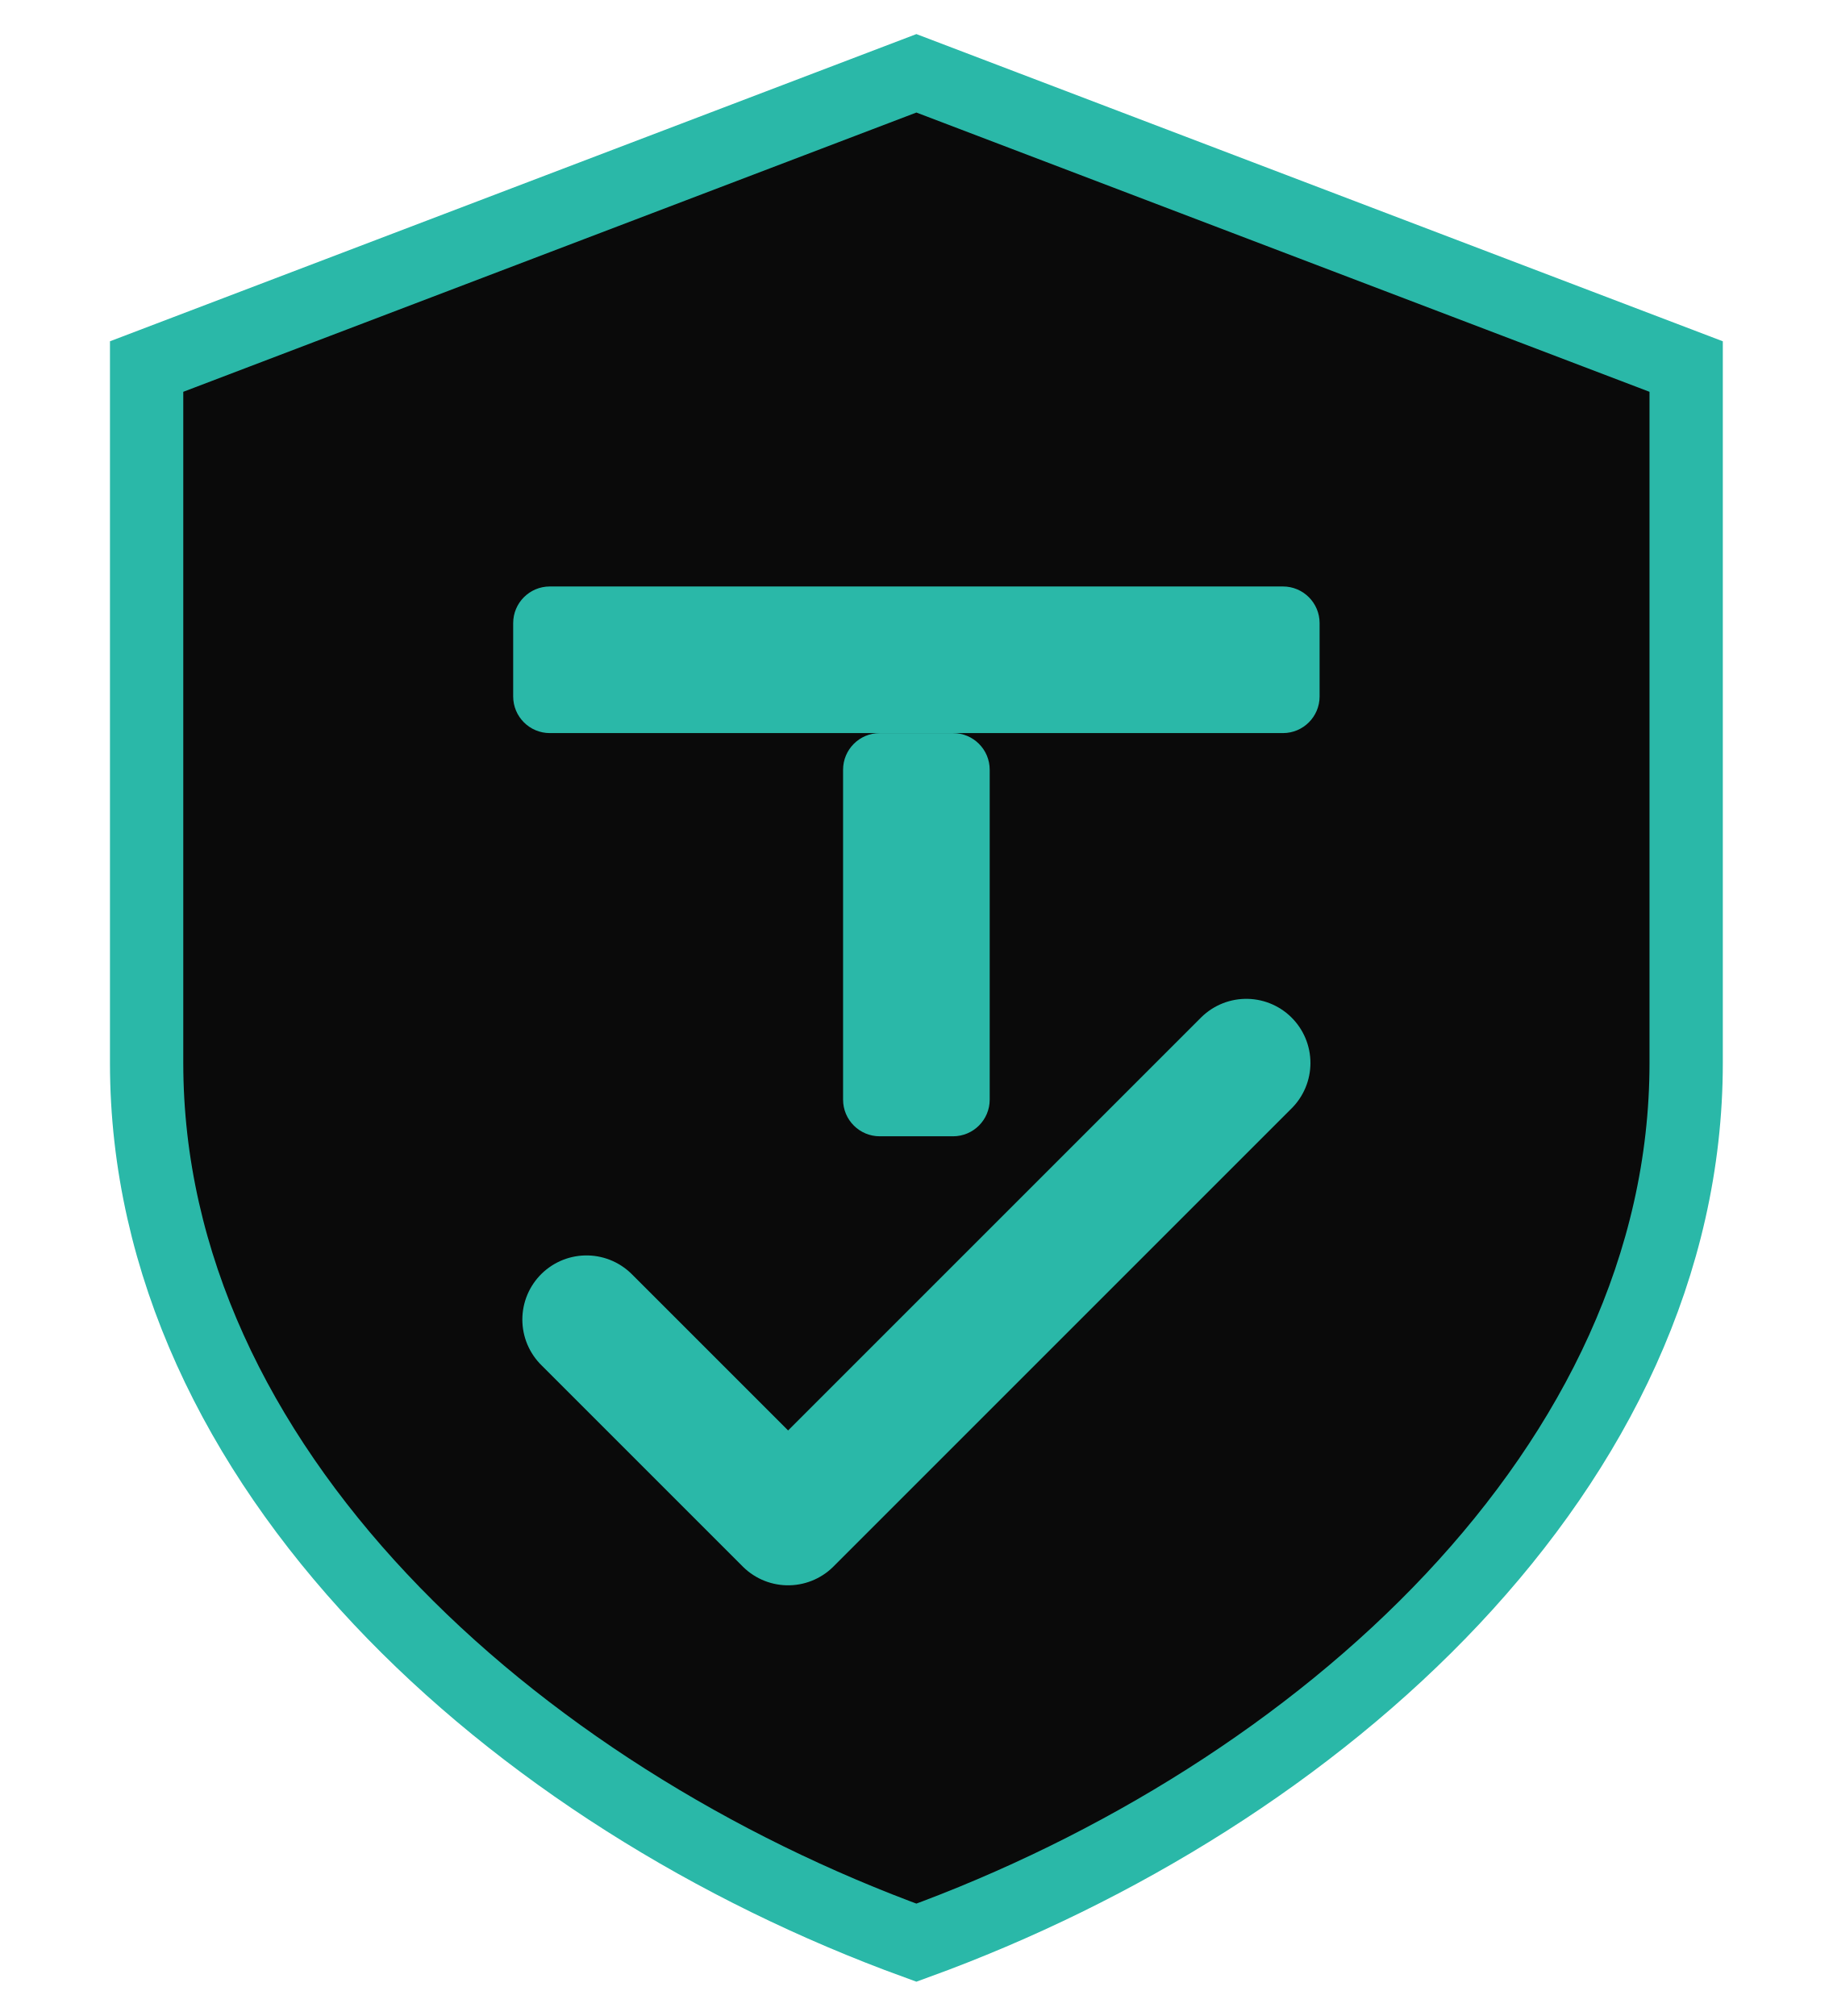
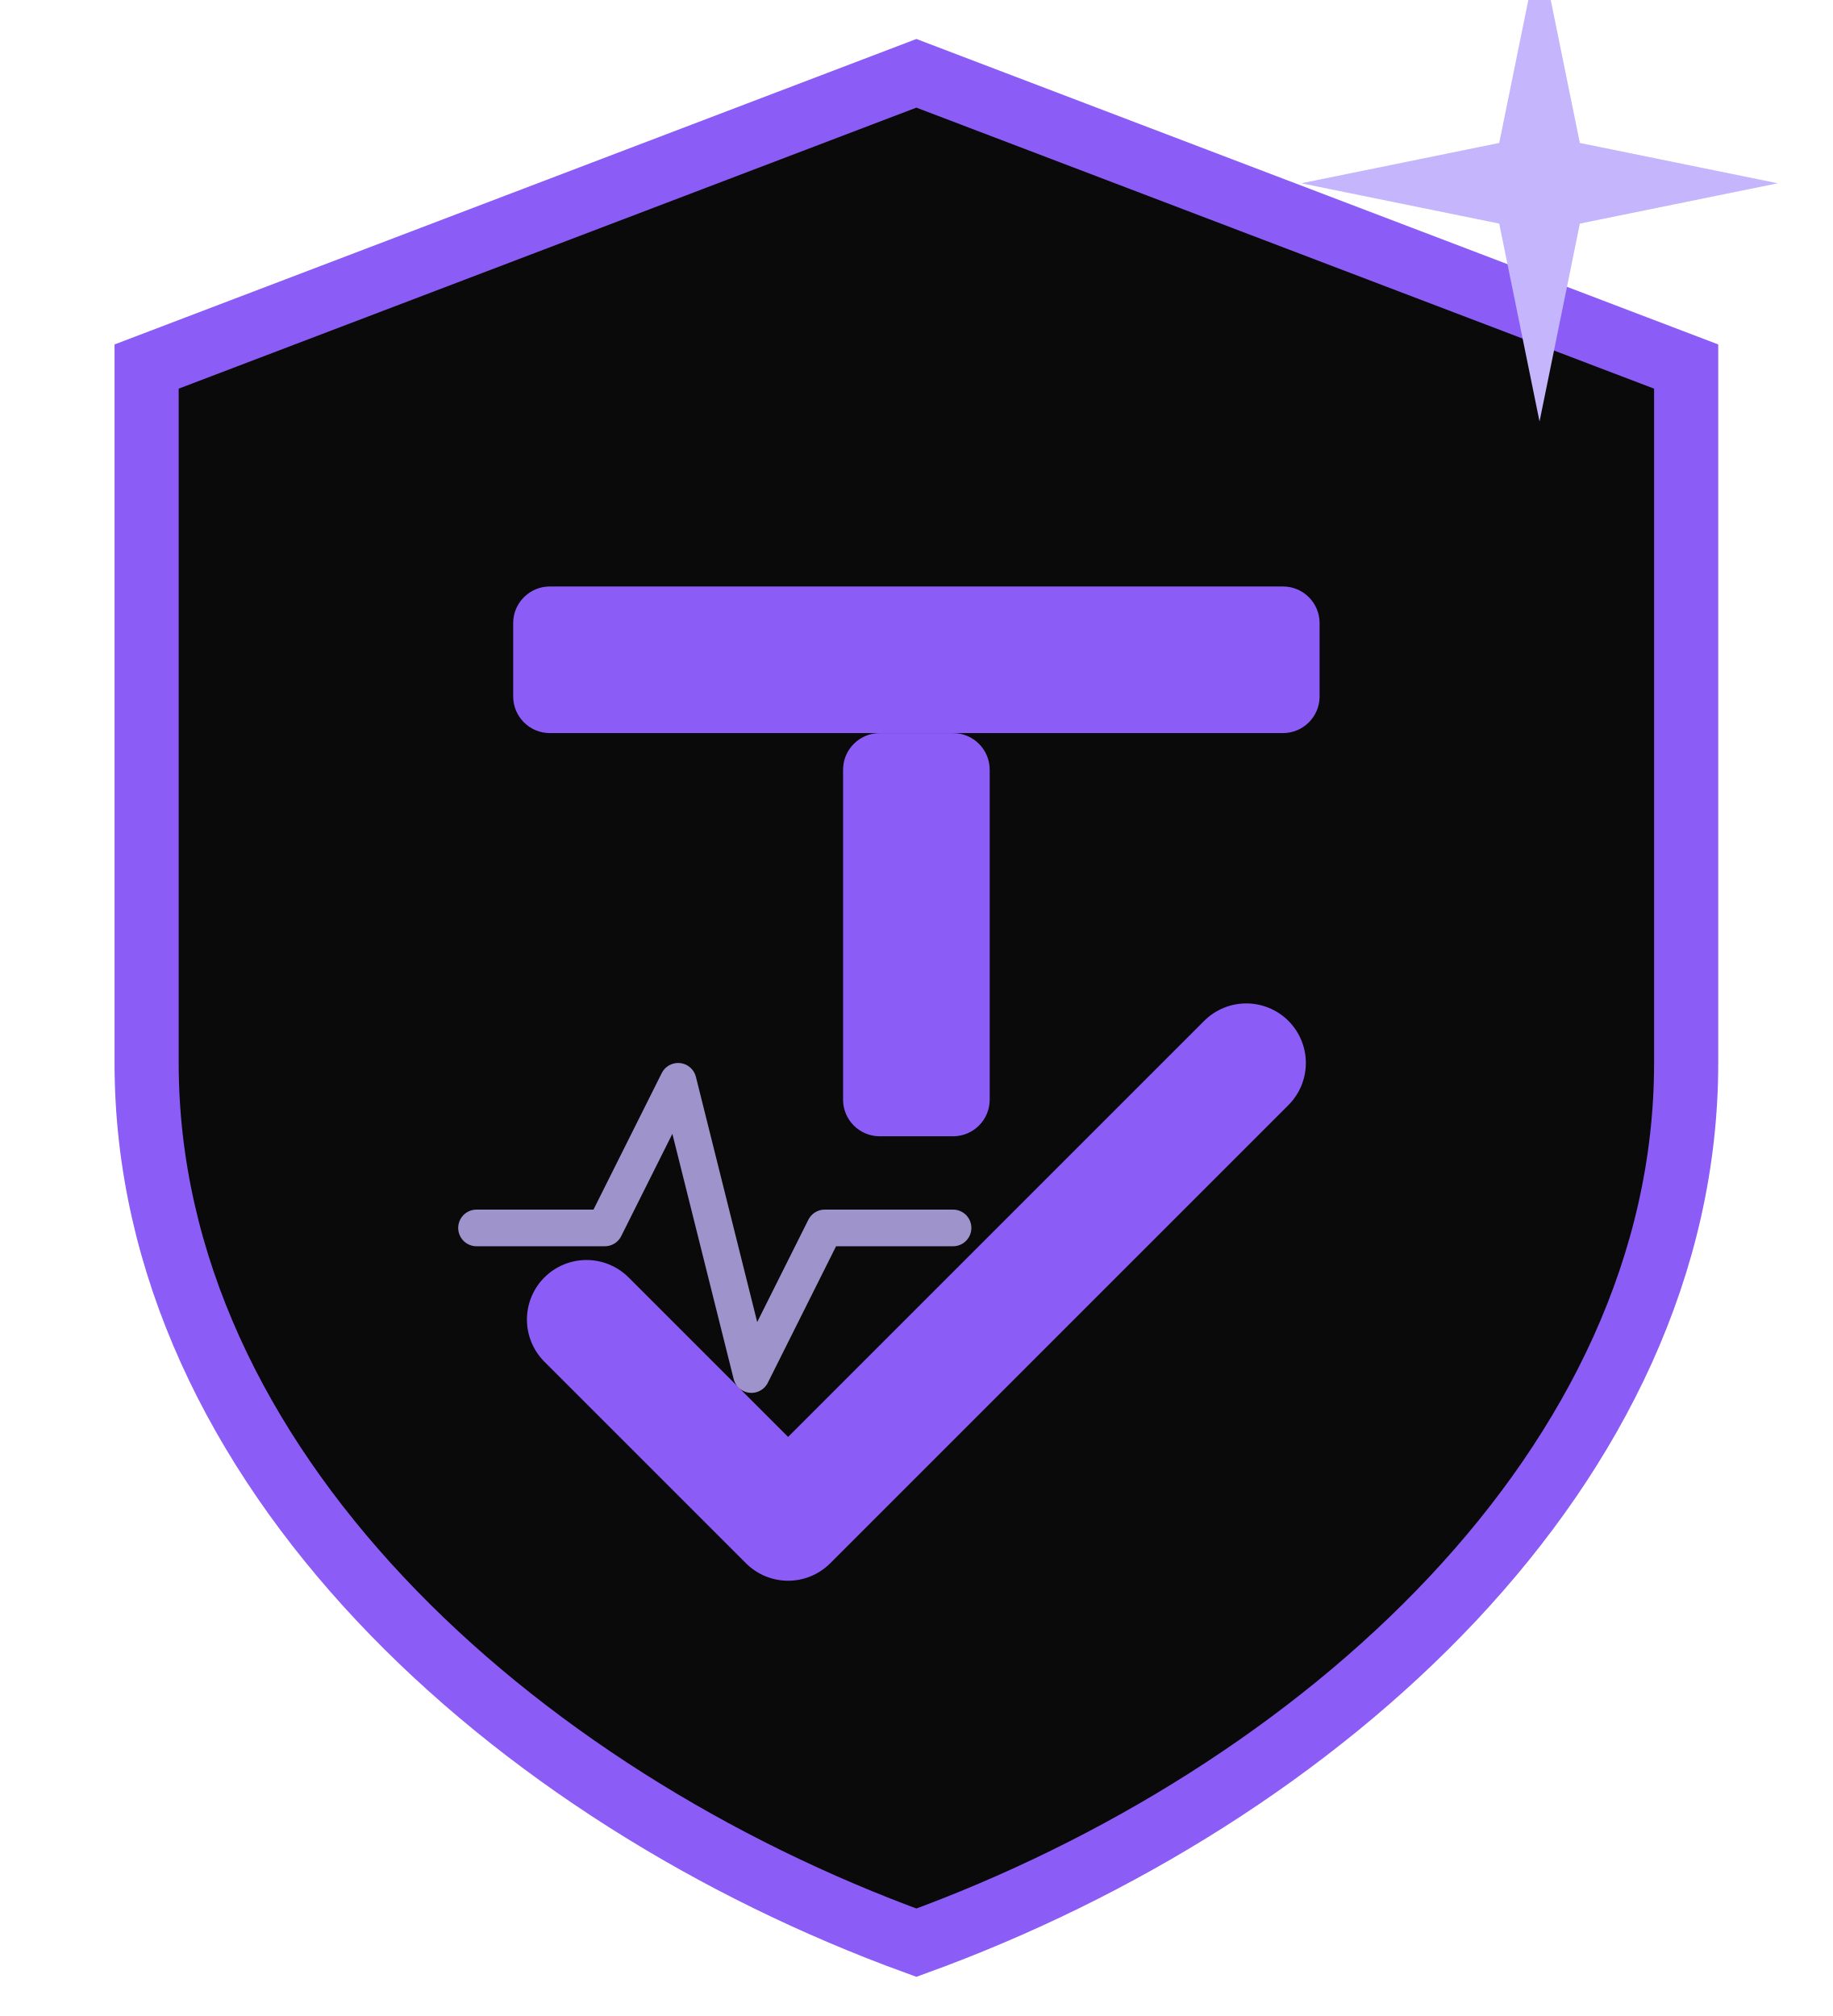
<svg xmlns="http://www.w3.org/2000/svg" viewBox="0 0 100 110" fill="none">
-   <path d="M50 4 L92 20 L92 58 C92 80 72 98 50 106 C28 98 8 80 8 58 L8 20 Z" stroke="#2ab8a8" stroke-width="4" fill="#0a0a0a" />
-   <rect x="28" y="32" width="44" height="8" rx="2" fill="#2ab8a8" />
-   <rect x="46" y="40" width="8" height="22" rx="2" fill="#2ab8a8" />
-   <polyline points="32,72 43,83 68,58" stroke="#2ab8a8" stroke-width="7" stroke-linecap="round" stroke-linejoin="round" />
+   <path d="M50 4 L92 20 L92 58 C92 80 72 98 50 106 C28 98 8 80 8 58 L8 20 Z" stroke="#8b5cf6" stroke-width="3.5" fill="#0a0a0a" />
+   <rect x="28" y="32" width="44" height="8" rx="2" fill="#8b5cf6" />
+   <rect x="46" y="40" width="8" height="22" rx="2" fill="#8b5cf6" />
+   <polyline points="32,72 43,83 68,58" stroke="#8b5cf6" stroke-width="6.5" stroke-linecap="round" stroke-linejoin="round" />
+   <polyline points="26,67 33,67 37,59 41,75 45,67 52,67" stroke="#c4b5fd" stroke-width="2" stroke-linecap="round" stroke-linejoin="round" opacity="0.8" />
+   <path d="M84,-3 L86.2,7.8 L97,10 L86.2,12.2 L84,23 L81.8,12.2 L71,10 L81.8,7.8 Z" fill="#c4b5fd" />
</svg>
